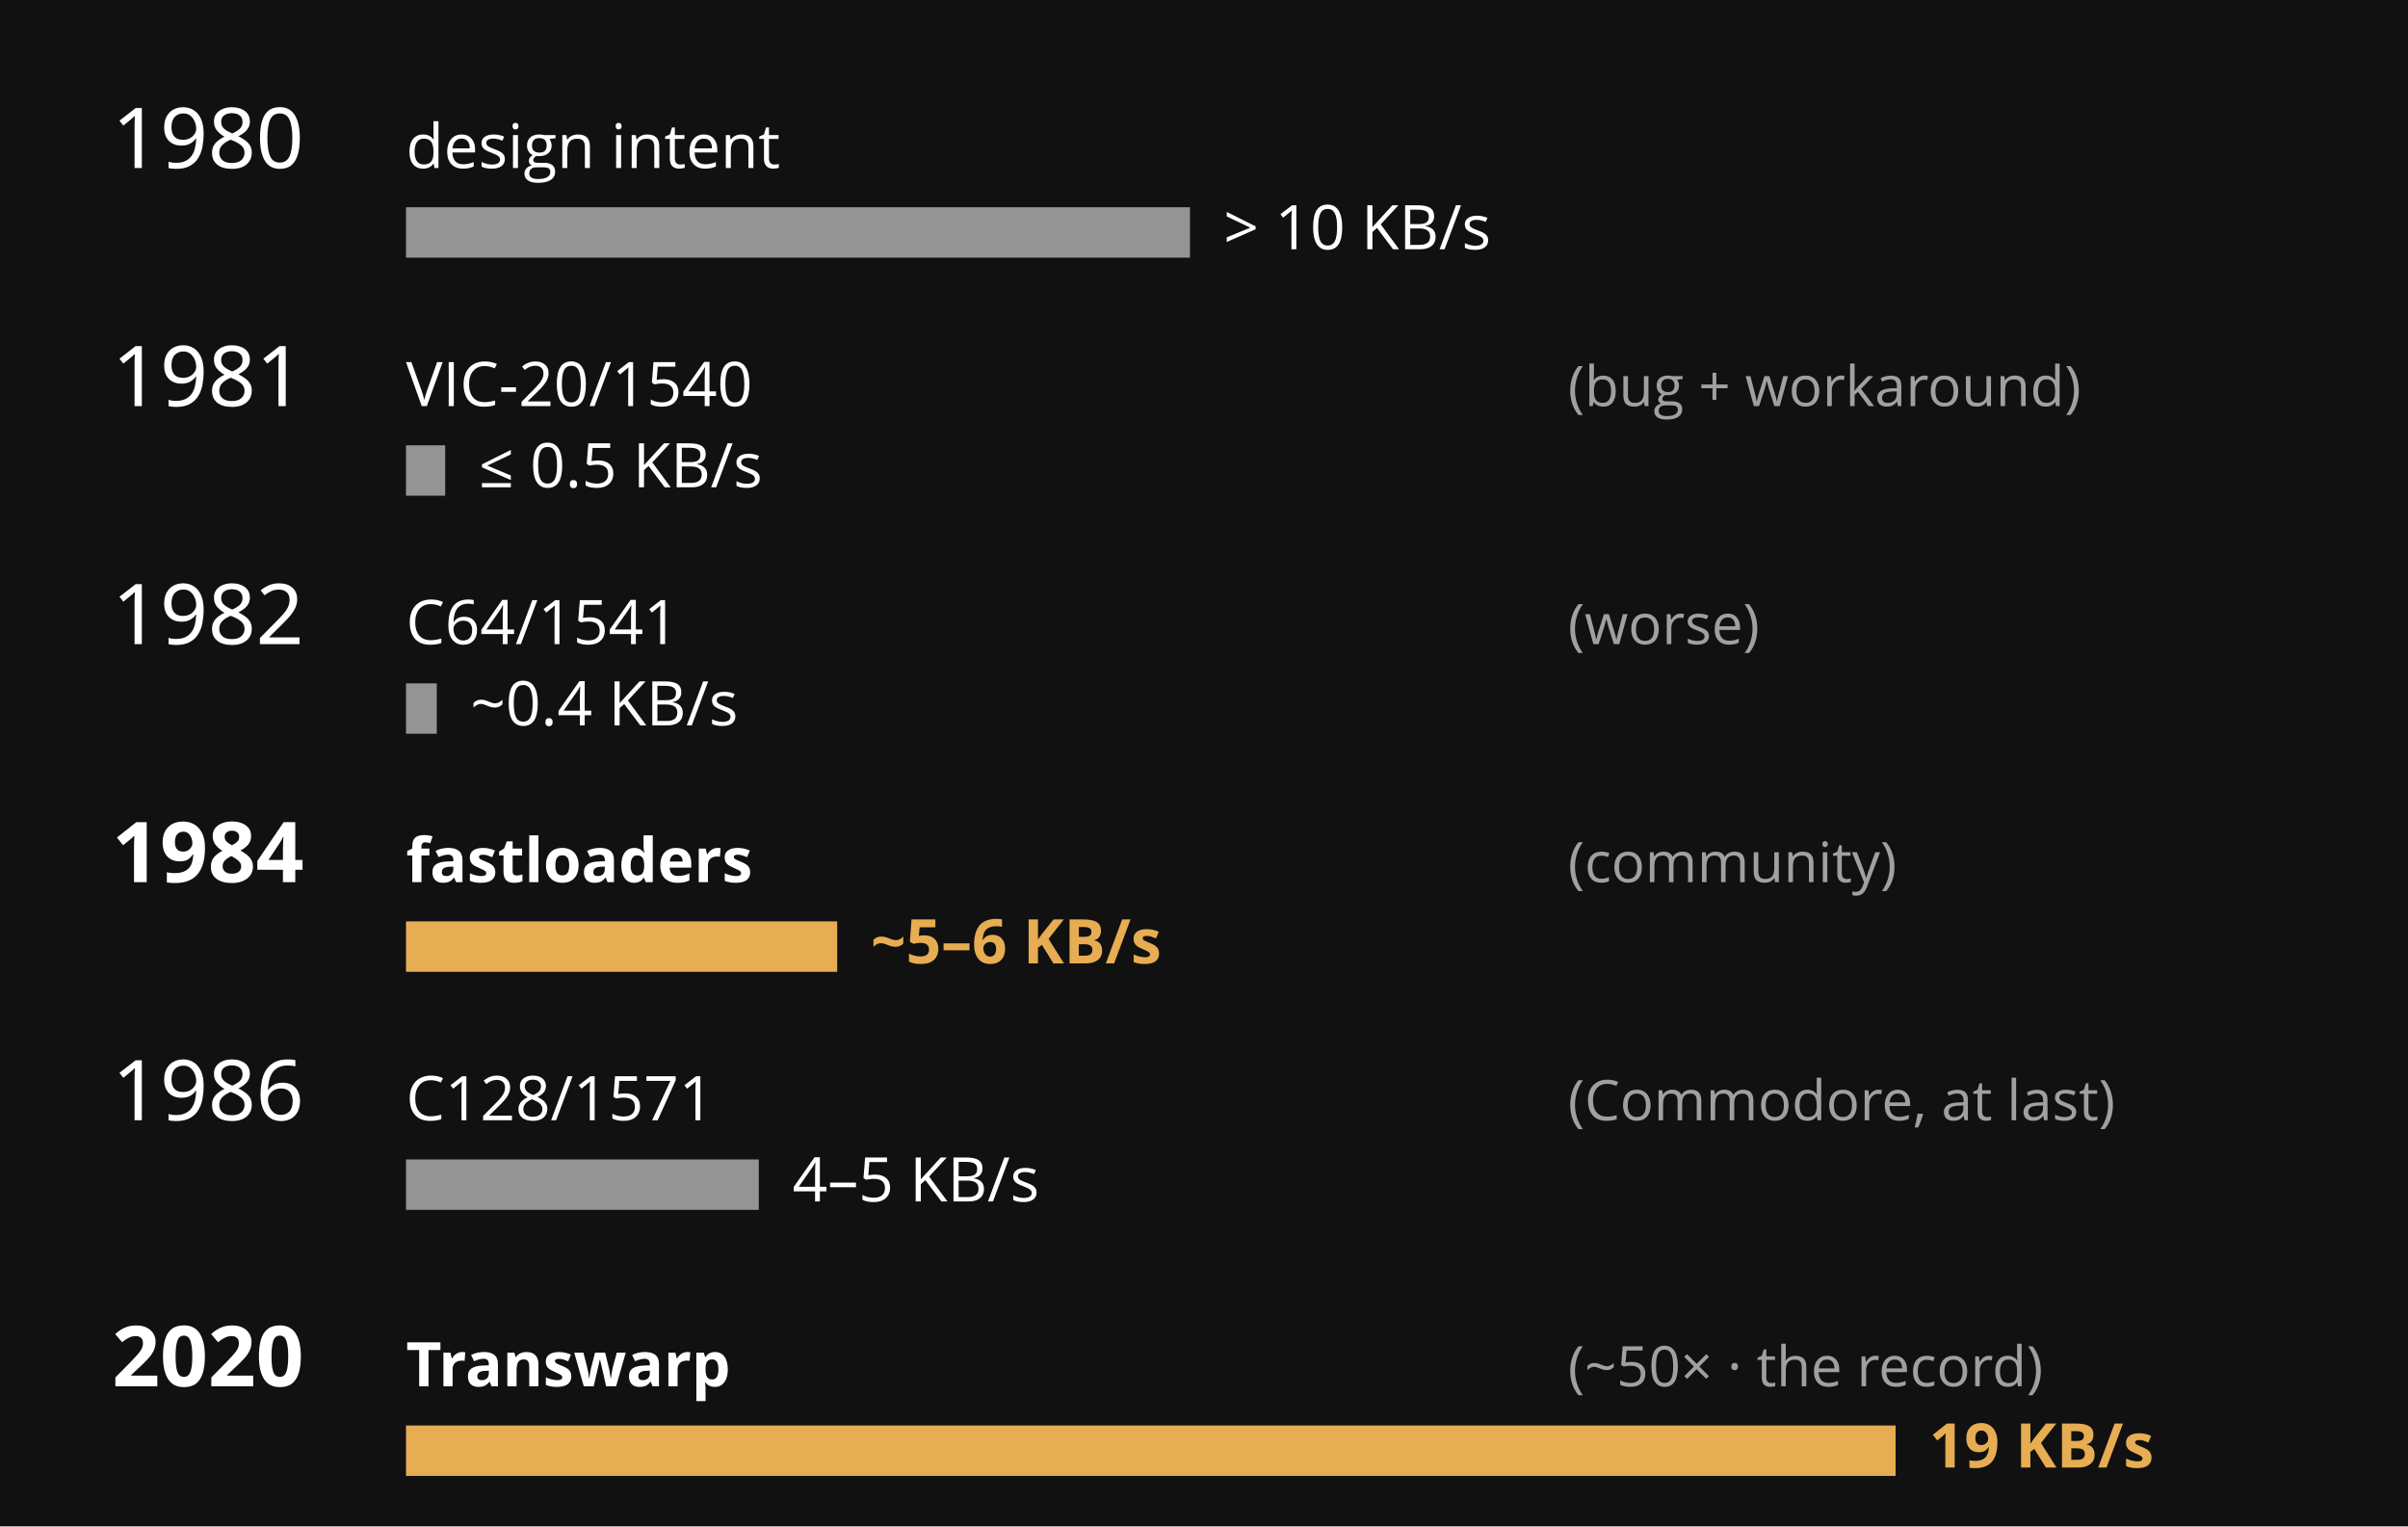
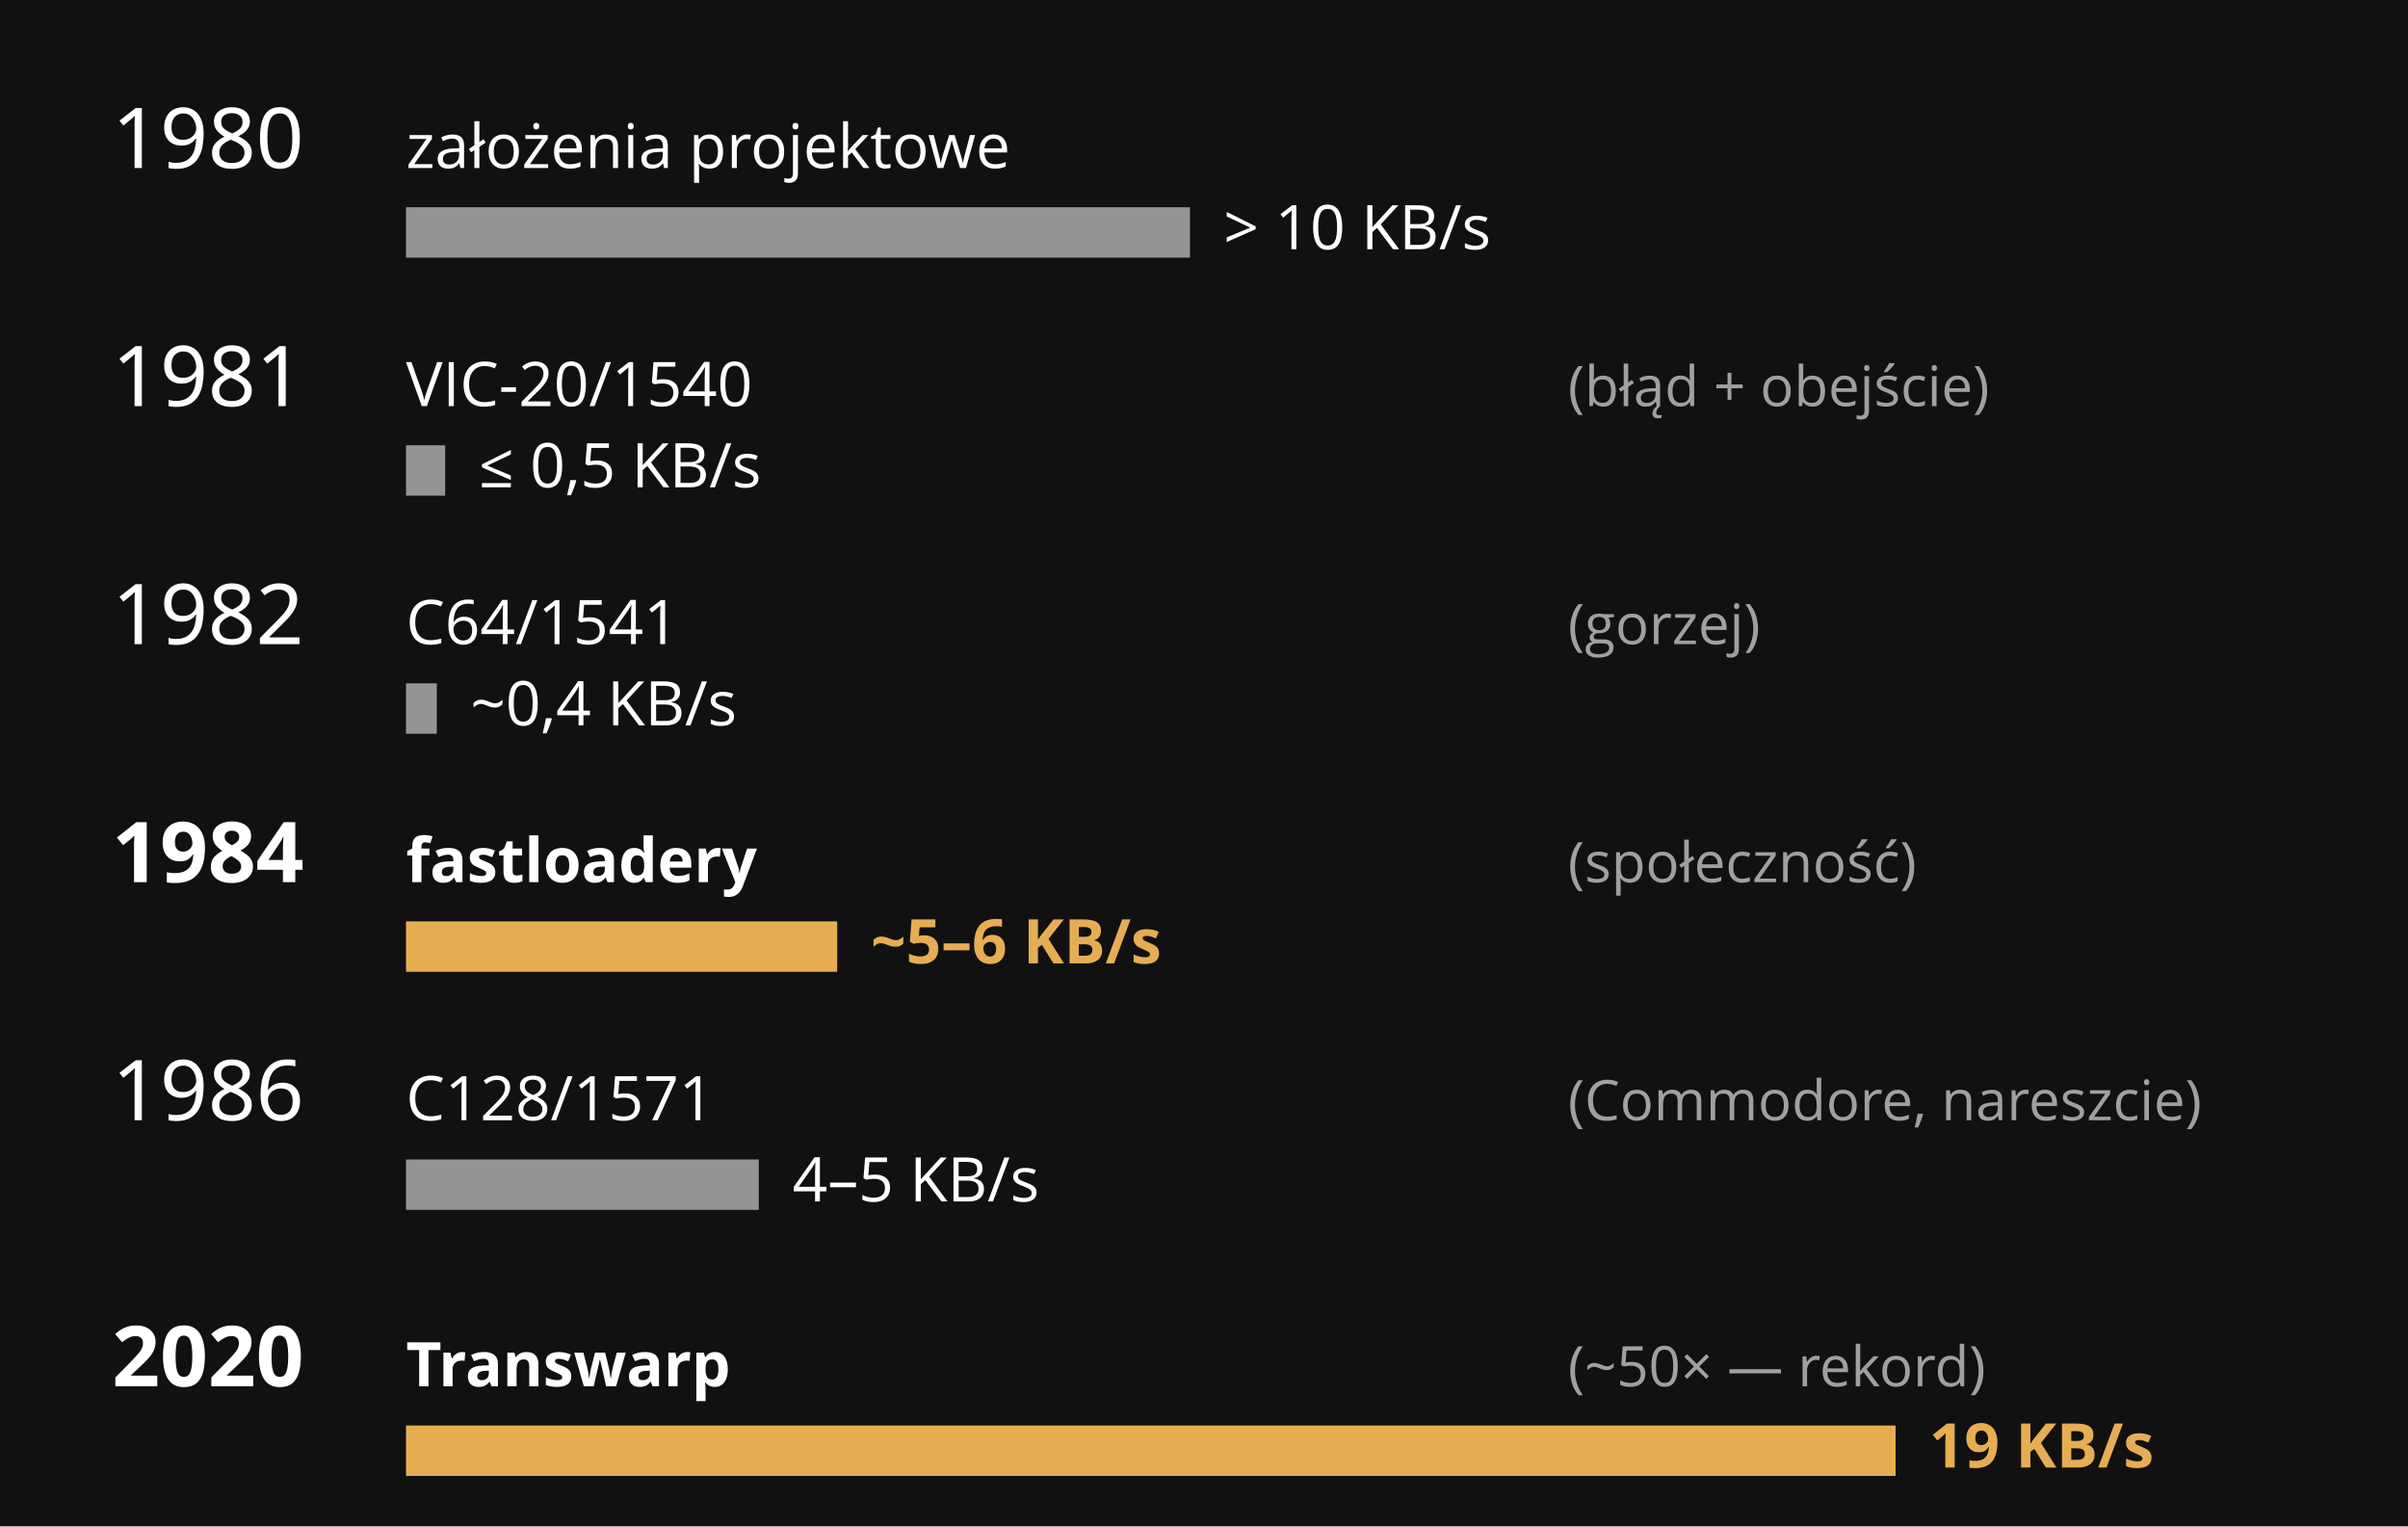
<svg xmlns="http://www.w3.org/2000/svg" viewBox="0 0 860 545" width="860" height="545" role="img" aria-labelledby="t d">
  <rect width="860" height="545" fill="#111" />
  <g font-family="'Open Sans', sans-serif" font-size="22" fill="#fff">
    <text id="year-1980" x="40" y="60" font-family="'Montserrat', Impact, sans-serif" font-size="30" letter-spacing="-0.03">1980</text>
-     <text id="product-1980" x="145" y="60">design intent</text>
+     <text id="product-1980" x="145" y="60">założenia projektowe</text>
    <rect x="145" y="74" width="280" height="18" fill="#fff" opacity="0.55" />
    <text id="speed-1980" x="437" y="89">&gt; 10 KB/s</text>
  </g>
  <g font-family="'Open Sans', sans-serif" font-size="22" fill="#fff">
    <text id="year-1981" x="40" y="145" font-family="'Montserrat', Impact, sans-serif" font-size="30" letter-spacing="-0.03">1981</text>
    <text id="product-1981" x="145" y="145">VIC-20/1540</text>
-     <text id="note-1981" x="560" y="145" font-size="20" opacity="0.6">(bug + workaround)</text>
+     <text id="note-1981" x="560" y="145" font-size="20" opacity="0.6">(błąd + obejście)</text>
    <rect x="145" y="159" width="14" height="18" fill="#fff" opacity="0.55" />
-     <text id="speed-1981" x="171" y="174">≤ 0.5 KB/s</text>
+     <text id="speed-1981" x="171" y="174">≤ 0,5 KB/s</text>
  </g>
  <g font-family="'Open Sans', sans-serif" font-size="22" fill="#fff">
    <text id="year-1982" x="40" y="230" font-family="'Montserrat', Impact, sans-serif" font-size="30" letter-spacing="-0.03">1982</text>
    <text id="product-1982" x="145" y="230">C64/1541</text>
-     <text id="note-1982" x="560" y="230" font-size="20" opacity="0.6">(worse)</text>
+     <text id="note-1982" x="560" y="230" font-size="20" opacity="0.6">(gorzej)</text>
    <rect x="145" y="244" width="11" height="18" fill="#fff" opacity="0.55" />
-     <text id="speed-1982" x="168" y="259">~0.4 KB/s</text>
+     <text id="speed-1982" x="168" y="259">~0,4 KB/s</text>
  </g>
  <g font-family="'Open Sans', sans-serif" font-size="22" fill="#fff">
    <text id="year-1984" x="40" y="315" font-family="'Montserrat', Impact, sans-serif" font-size="30" font-weight="700" letter-spacing="-0.03">1984</text>
-     <text id="product-1984" x="145" y="315" font-weight="700">fastloaders</text>
-     <text id="note-1984" x="560" y="315" font-size="20" opacity="0.6">(community)</text>
+     <text id="product-1984" x="145" y="315" font-weight="700">fastloadery</text>
+     <text id="note-1984" x="560" y="315" font-size="20" opacity="0.6">(społeczność)</text>
    <rect x="145" y="329" width="154" height="18" fill="#e7ad52" />
    <text id="speed-1984" x="311" y="344" font-weight="700" fill="#e7ad52">~5–6 KB/s</text>
  </g>
  <g font-family="'Open Sans', sans-serif" font-size="22" fill="#fff">
    <text id="year-1986" x="40" y="400" font-family="'Montserrat', Impact, sans-serif" font-size="30" letter-spacing="-0.03">1986</text>
    <text id="product-1986" x="145" y="400">C128/1571</text>
-     <text id="note-1986" x="560" y="400" font-size="20" opacity="0.6">(Commodore, at last)</text>
+     <text id="note-1986" x="560" y="400" font-size="20" opacity="0.6">(Commodore, nareszcie)</text>
    <rect x="145" y="414" width="126" height="18" fill="#fff" opacity="0.55" />
    <text id="speed-1986" x="283" y="429">4–5 KB/s</text>
  </g>
  <g font-family="'Open Sans', sans-serif" font-size="22" fill="#fff">
    <text id="year-2020" x="40" y="495" font-family="'Montserrat', Impact, sans-serif" font-size="30" font-weight="700" letter-spacing="-0.03">2020</text>
    <text id="product-2020" x="145" y="495" font-weight="700">Transwarp</text>
-     <text id="note-2020" x="560" y="495" font-size="20" opacity="0.6">(~50× · the record)</text>
+     <text id="note-2020" x="560" y="495" font-size="20" opacity="0.6">(~50× — rekord)</text>
    <rect x="145" y="509" width="532" height="18" fill="#e7ad52" />
    <text id="speed-2020" x="689" y="524" font-weight="700" fill="#e7ad52">19 KB/s</text>
  </g>
</svg>
